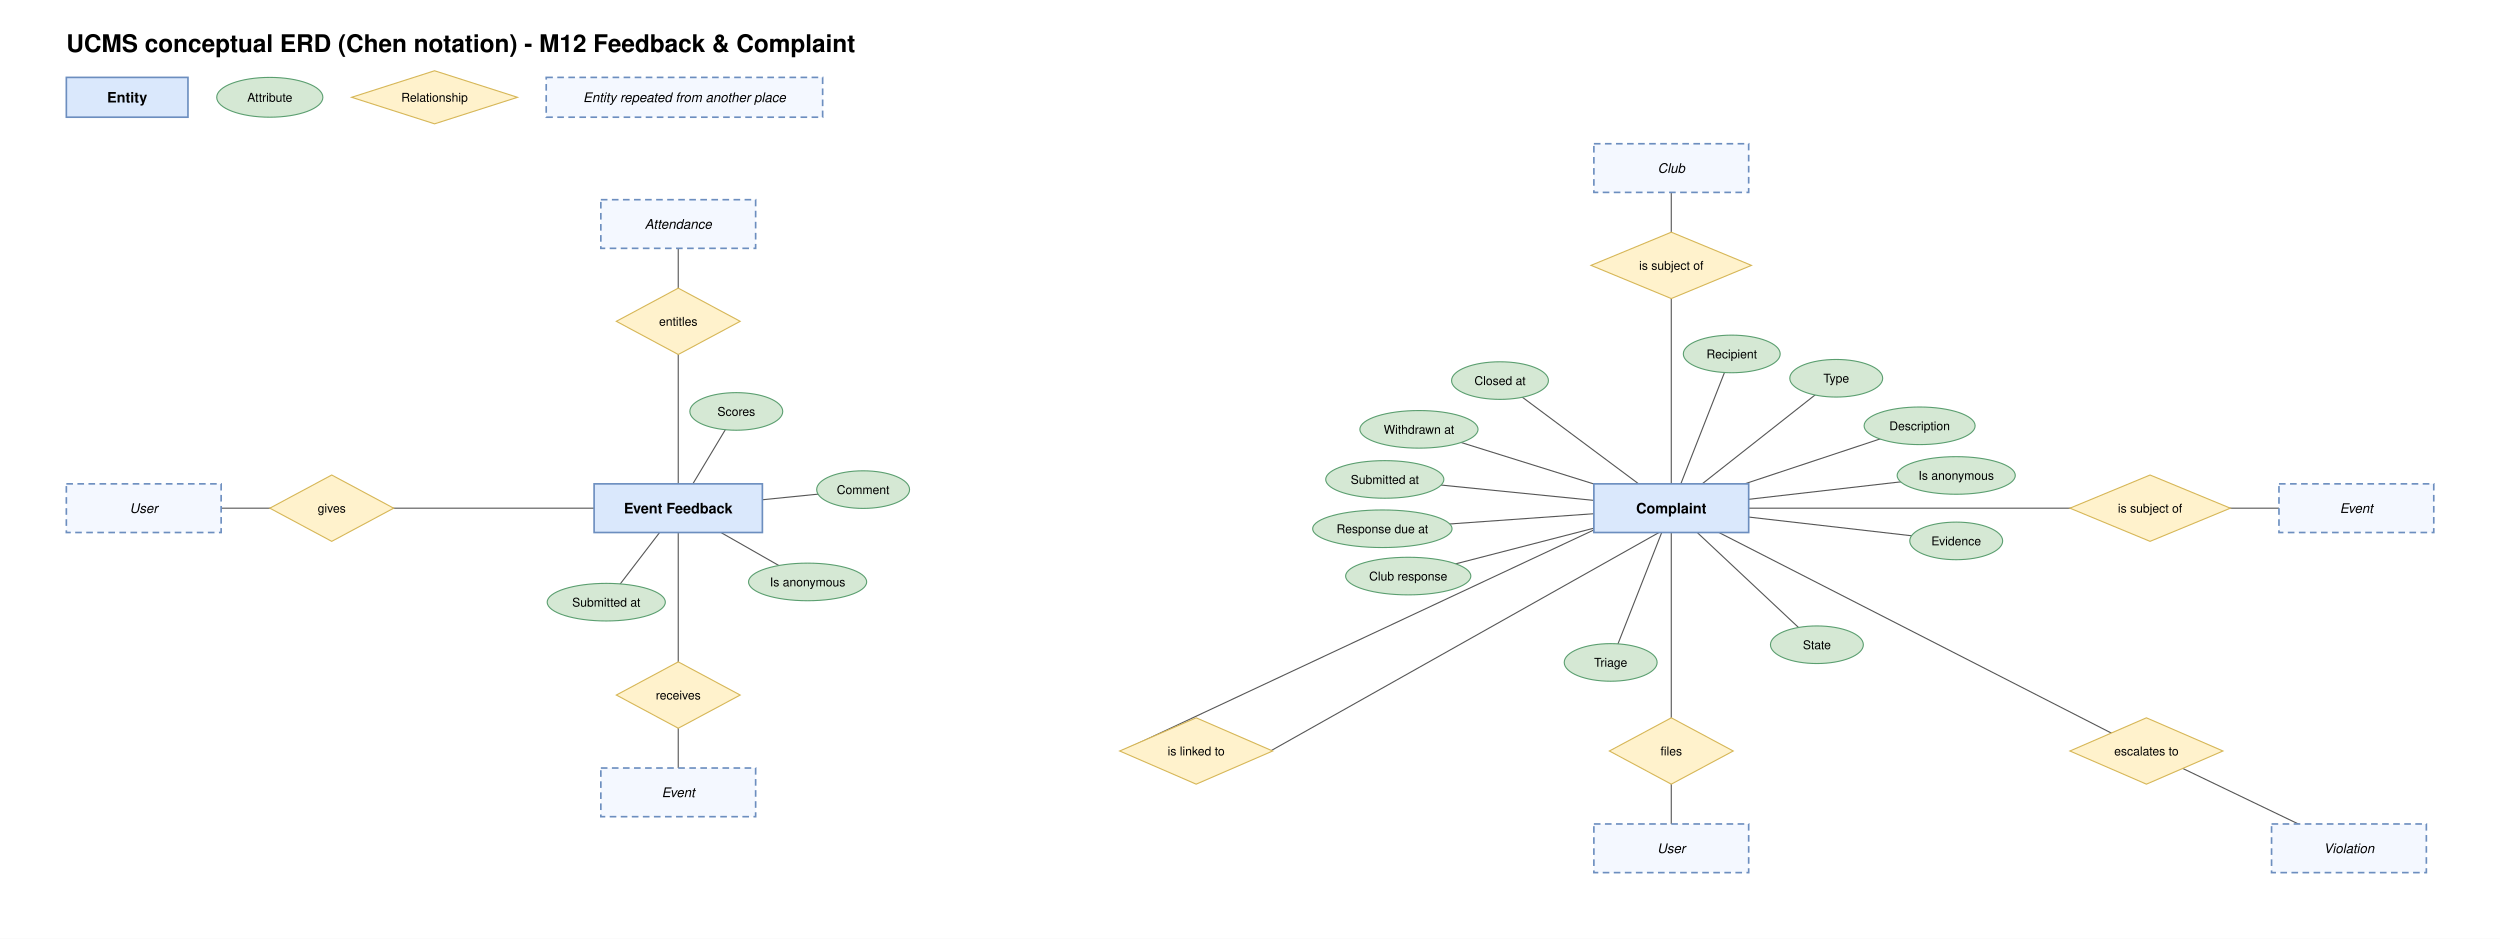
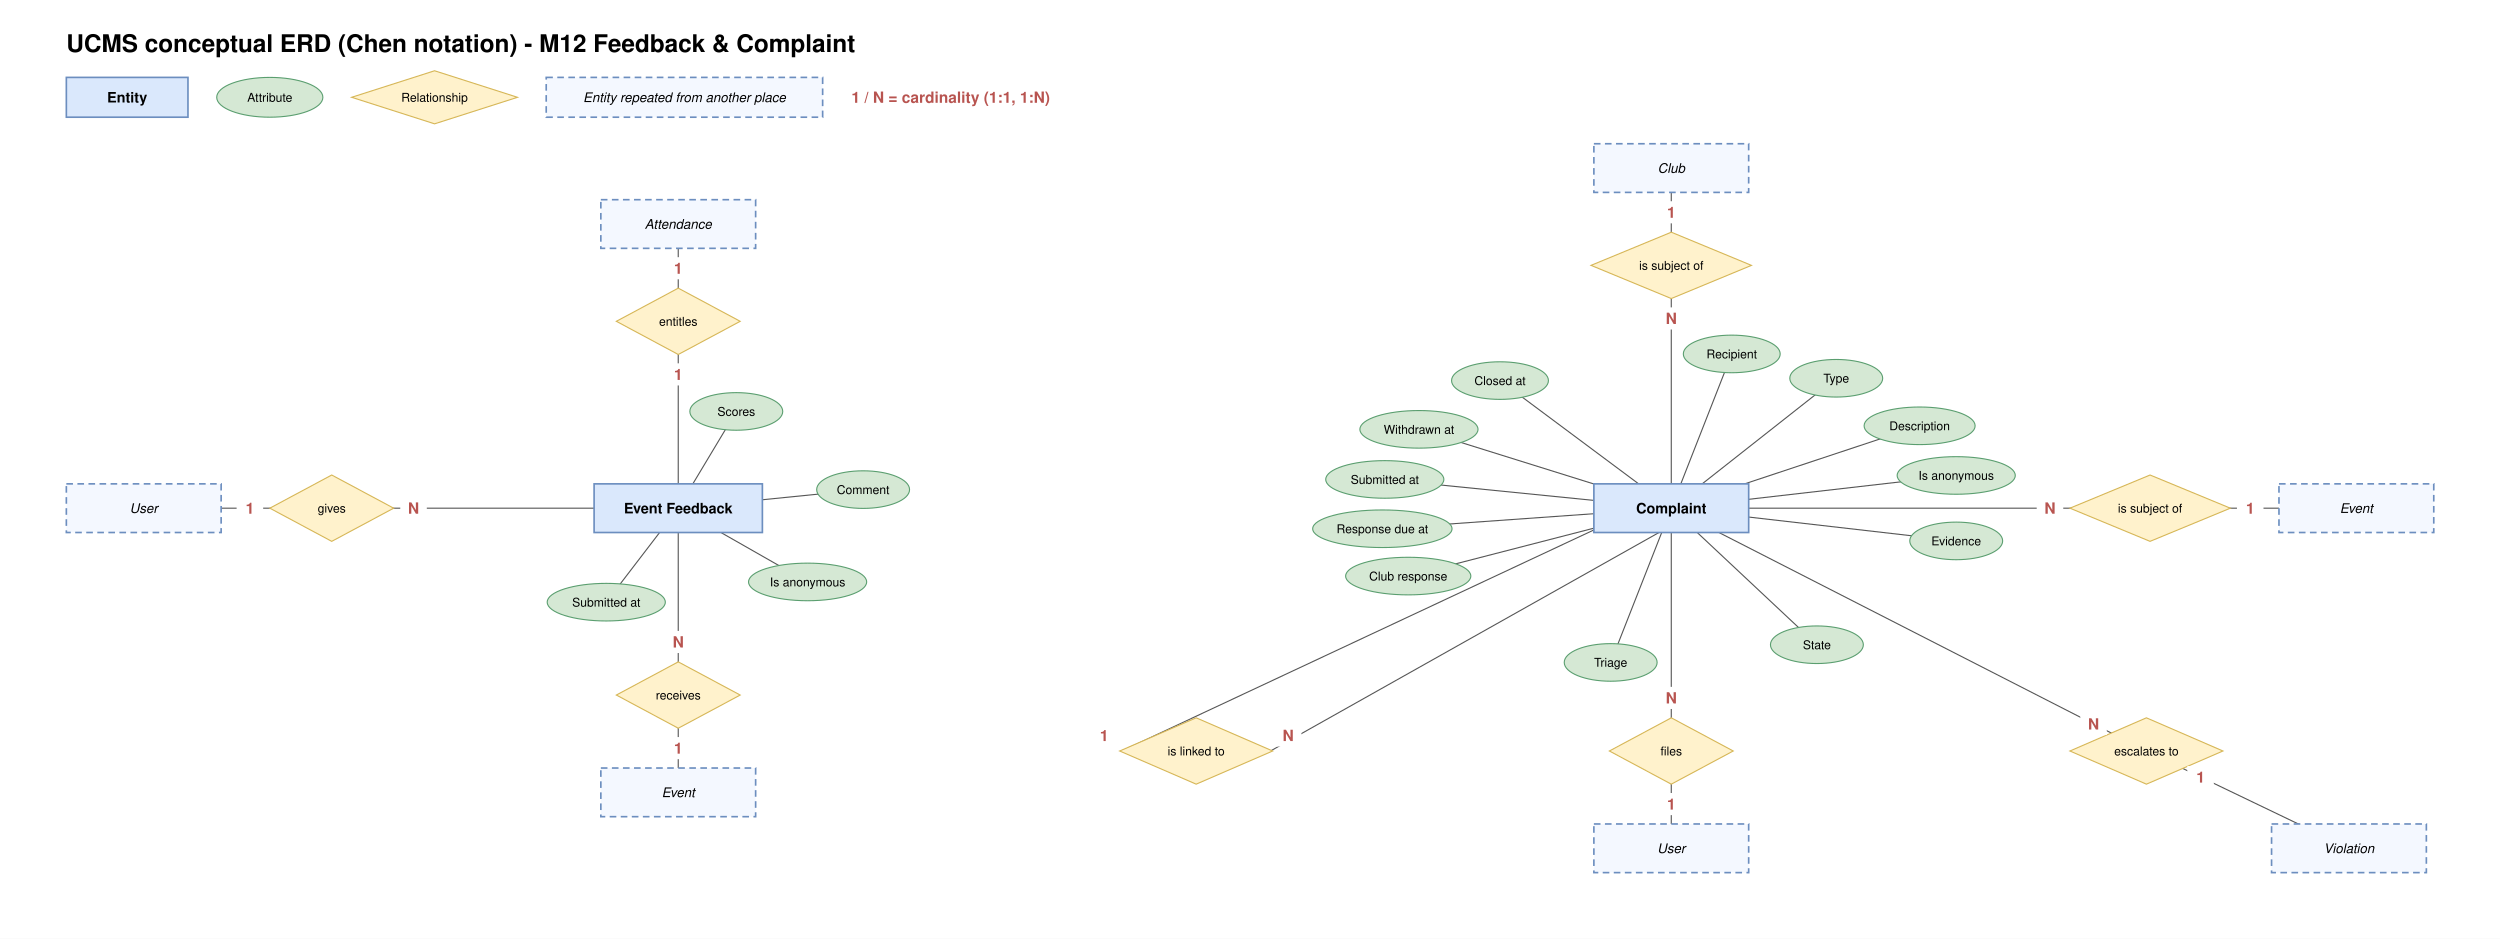
<svg xmlns="http://www.w3.org/2000/svg" viewBox="0 0 2261 849" width="2261" height="849" font-family="Helvetica, Arial, sans-serif">
  <rect width="100%" height="100%" fill="#ffffff" />
  <line x1="613.4" y1="459.6" x2="665.9" y2="372.1" stroke="#555555" />
  <line x1="613.4" y1="459.6" x2="780.6" y2="442.8" stroke="#555555" />
  <line x1="613.4" y1="459.6" x2="730.4" y2="526.3" stroke="#555555" />
  <line x1="613.4" y1="459.6" x2="548.3" y2="544.6" stroke="#555555" />
  <line x1="613.4" y1="459.6" x2="613.4" y2="628.6" stroke="#555555" />
  <line x1="613.4" y1="628.6" x2="613.4" y2="716.6" stroke="#555555" />
  <line x1="613.4" y1="459.6" x2="613.4" y2="290.6" stroke="#555555" />
  <line x1="613.4" y1="290.6" x2="613.4" y2="202.6" stroke="#555555" />
  <line x1="613.4" y1="459.6" x2="300.0" y2="459.6" stroke="#555555" />
  <line x1="300.0" y1="459.6" x2="130.0" y2="459.6" stroke="#555555" />
  <line x1="1511.5" y1="459.6" x2="1566.2" y2="320.1" stroke="#555555" />
  <line x1="1511.5" y1="459.6" x2="1660.7" y2="342.1" stroke="#555555" />
  <line x1="1511.5" y1="459.6" x2="1736.1" y2="385.1" stroke="#555555" />
  <line x1="1511.5" y1="459.6" x2="1769.2" y2="430.0" stroke="#555555" />
  <line x1="1511.5" y1="459.6" x2="1769.2" y2="489.2" stroke="#555555" />
  <line x1="1511.5" y1="459.6" x2="1643.2" y2="583.1" stroke="#555555" />
  <line x1="1511.5" y1="459.6" x2="1456.7" y2="599.1" stroke="#555555" />
  <line x1="1511.5" y1="459.6" x2="1273.6" y2="521.0" stroke="#555555" />
  <line x1="1511.5" y1="459.6" x2="1250.2" y2="478.2" stroke="#555555" />
  <line x1="1511.5" y1="459.6" x2="1252.4" y2="433.6" stroke="#555555" />
  <line x1="1511.5" y1="459.6" x2="1283.3" y2="388.3" stroke="#555555" />
  <line x1="1511.5" y1="459.6" x2="1356.6" y2="344.2" stroke="#555555" />
  <line x1="1511.5" y1="459.6" x2="1511.5" y2="679.2" stroke="#555555" />
  <line x1="1511.5" y1="679.2" x2="1511.5" y2="767.2" stroke="#555555" />
  <line x1="1511.5" y1="459.6" x2="1511.5" y2="240.0" stroke="#555555" />
  <line x1="1511.5" y1="240.0" x2="1511.5" y2="152.0" stroke="#555555" />
  <line x1="1511.5" y1="459.6" x2="1944.5" y2="459.6" stroke="#555555" />
  <line x1="1944.5" y1="459.6" x2="2131.1" y2="459.6" stroke="#555555" />
  <line x1="1511.5" y1="459.6" x2="1941.2" y2="679.2" stroke="#555555" />
  <line x1="1941.2" y1="679.2" x2="2124.4" y2="767.2" stroke="#555555" />
  <line x1="1483.5" y1="459.6" x2="1014.6" y2="679.2" stroke="#555555" />
  <line x1="1539.5" y1="459.6" x2="1149.0" y2="679.2" stroke="#555555" />
  <text x="60" y="47" font-size="22" font-weight="bold">UCMS conceptual ERD (Chen notation) - M12 Feedback &amp; Complaint</text>
  <rect x="60.0" y="70.0" width="110.0" height="36.0" fill="#dae8fc" stroke="#6c8ebf" stroke-width="1.5" />
  <text x="115.0" y="92.7" font-size="13" font-weight="bold" text-anchor="middle">Entity</text>
  <ellipse cx="244.0" cy="88.0" rx="48.0" ry="18.0" fill="#d5e8d4" stroke="#5a9e6f" />
  <text x="244.0" y="92.0" font-size="11" font-weight="normal" text-anchor="middle">Attribute</text>
  <polygon points="318.0,88.0 393.0,64.0 468.0,88.0 393.0,112.0" fill="#fff2cc" stroke="#d6b656" />
  <text x="393.0" y="92.0" font-size="11" font-weight="normal" text-anchor="middle">Relationship</text>
  <rect x="494.0" y="70.0" width="250.0" height="36.0" fill="#f4f8ff" stroke="#6c8ebf" stroke-width="1.5" stroke-dasharray="6 4" />
  <text x="619.0" y="92.3" font-size="12" font-weight="normal" text-anchor="middle" font-style="italic">Entity repeated from another place</text>
+   <text x="770.0" y="93.0" font-size="14" font-weight="bold" fill="#b85450" text-anchor="start">1 / N = cardinality (1:1, 1:N)</text>
  <rect x="537.3" y="437.6" width="152.2" height="44.0" fill="#dae8fc" stroke="#6c8ebf" stroke-width="1.5" />
  <text x="613.4" y="464.3" font-size="13" font-weight="bold" text-anchor="middle">Event Feedback</text>
  <ellipse cx="665.9" cy="372.1" rx="42.0" ry="17.0" fill="#d5e8d4" stroke="#5a9e6f" />
  <text x="665.9" y="376.1" font-size="11" font-weight="normal" text-anchor="middle">Scores</text>
  <ellipse cx="780.6" cy="442.8" rx="42.0" ry="17.0" fill="#d5e8d4" stroke="#5a9e6f" />
  <text x="780.6" y="446.8" font-size="11" font-weight="normal" text-anchor="middle">Comment</text>
  <ellipse cx="730.4" cy="526.3" rx="53.4" ry="17.0" fill="#d5e8d4" stroke="#5a9e6f" />
  <text x="730.4" y="530.3" font-size="11" font-weight="normal" text-anchor="middle">Is anonymous</text>
  <ellipse cx="548.3" cy="544.6" rx="53.4" ry="17.0" fill="#d5e8d4" stroke="#5a9e6f" />
  <text x="548.3" y="548.6" font-size="11" font-weight="normal" text-anchor="middle">Submitted at</text>
  <polygon points="557.4,628.6 613.4,598.6 669.4,628.6 613.4,658.6" fill="#fff2cc" stroke="#d6b656" />
  <text x="613.4" y="632.6" font-size="11" font-weight="normal" text-anchor="middle">receives</text>
  <rect x="543.4" y="694.6" width="140.0" height="44.0" fill="#f4f8ff" stroke="#6c8ebf" stroke-width="1.5" stroke-dasharray="6 4" />
  <text x="613.4" y="720.9" font-size="12" font-weight="normal" text-anchor="middle" font-style="italic">Event</text>
  <polygon points="557.4,290.6 613.4,260.6 669.4,290.6 613.4,320.6" fill="#fff2cc" stroke="#d6b656" />
  <text x="613.4" y="294.6" font-size="11" font-weight="normal" text-anchor="middle">entitles</text>
  <rect x="543.4" y="180.6" width="140.0" height="44.0" fill="#f4f8ff" stroke="#6c8ebf" stroke-width="1.5" stroke-dasharray="6 4" />
  <text x="613.4" y="206.9" font-size="12" font-weight="normal" text-anchor="middle" font-style="italic">Attendance</text>
  <polygon points="244.0,459.6 300.0,429.6 356.0,459.6 300.0,489.6" fill="#fff2cc" stroke="#d6b656" />
  <text x="300.0" y="463.6" font-size="11" font-weight="normal" text-anchor="middle">gives</text>
  <rect x="60.0" y="437.6" width="140.0" height="44.0" fill="#f4f8ff" stroke="#6c8ebf" stroke-width="1.5" stroke-dasharray="6 4" />
  <text x="130.0" y="463.9" font-size="12" font-weight="normal" text-anchor="middle" font-style="italic">User</text>
  <rect x="1441.5" y="437.6" width="140.0" height="44.0" fill="#dae8fc" stroke="#6c8ebf" stroke-width="1.5" />
  <text x="1511.5" y="464.3" font-size="13" font-weight="bold" text-anchor="middle">Complaint</text>
  <ellipse cx="1566.2" cy="320.1" rx="43.8" ry="17.0" fill="#d5e8d4" stroke="#5a9e6f" />
  <text x="1566.2" y="324.1" font-size="11" font-weight="normal" text-anchor="middle">Recipient</text>
  <ellipse cx="1660.7" cy="342.1" rx="42.0" ry="17.0" fill="#d5e8d4" stroke="#5a9e6f" />
  <text x="1660.7" y="346.0" font-size="11" font-weight="normal" text-anchor="middle">Type</text>
  <ellipse cx="1736.1" cy="385.1" rx="50.2" ry="17.0" fill="#d5e8d4" stroke="#5a9e6f" />
  <text x="1736.1" y="389.1" font-size="11" font-weight="normal" text-anchor="middle">Description</text>
  <ellipse cx="1769.2" cy="430.0" rx="53.4" ry="17.0" fill="#d5e8d4" stroke="#5a9e6f" />
  <text x="1769.2" y="433.9" font-size="11" font-weight="normal" text-anchor="middle">Is anonymous</text>
  <ellipse cx="1769.2" cy="489.2" rx="42.0" ry="17.0" fill="#d5e8d4" stroke="#5a9e6f" />
  <text x="1769.2" y="493.2" font-size="11" font-weight="normal" text-anchor="middle">Evidence</text>
  <ellipse cx="1643.2" cy="583.1" rx="42.0" ry="17.0" fill="#d5e8d4" stroke="#5a9e6f" />
  <text x="1643.2" y="587.1" font-size="11" font-weight="normal" text-anchor="middle">State</text>
  <ellipse cx="1456.7" cy="599.1" rx="42.0" ry="17.0" fill="#d5e8d4" stroke="#5a9e6f" />
  <text x="1456.7" y="603.0" font-size="11" font-weight="normal" text-anchor="middle">Triage</text>
  <ellipse cx="1273.6" cy="521.0" rx="56.6" ry="17.0" fill="#d5e8d4" stroke="#5a9e6f" />
  <text x="1273.6" y="525.0" font-size="11" font-weight="normal" text-anchor="middle">Club response</text>
  <ellipse cx="1250.2" cy="478.2" rx="63.0" ry="17.0" fill="#d5e8d4" stroke="#5a9e6f" />
  <text x="1250.2" y="482.2" font-size="11" font-weight="normal" text-anchor="middle">Response due at</text>
  <ellipse cx="1252.4" cy="433.6" rx="53.4" ry="17.0" fill="#d5e8d4" stroke="#5a9e6f" />
  <text x="1252.4" y="437.6" font-size="11" font-weight="normal" text-anchor="middle">Submitted at</text>
  <ellipse cx="1283.3" cy="388.3" rx="53.4" ry="17.0" fill="#d5e8d4" stroke="#5a9e6f" />
  <text x="1283.3" y="392.3" font-size="11" font-weight="normal" text-anchor="middle">Withdrawn at</text>
  <ellipse cx="1356.6" cy="344.2" rx="43.8" ry="17.0" fill="#d5e8d4" stroke="#5a9e6f" />
  <text x="1356.6" y="348.2" font-size="11" font-weight="normal" text-anchor="middle">Closed at</text>
  <polygon points="1455.5,679.2 1511.5,649.2 1567.5,679.2 1511.5,709.2" fill="#fff2cc" stroke="#d6b656" />
  <text x="1511.5" y="683.2" font-size="11" font-weight="normal" text-anchor="middle">files</text>
  <rect x="1441.5" y="745.2" width="140.0" height="44.0" fill="#f4f8ff" stroke="#6c8ebf" stroke-width="1.5" stroke-dasharray="6 4" />
  <text x="1511.5" y="771.5" font-size="12" font-weight="normal" text-anchor="middle" font-style="italic">User</text>
  <polygon points="1438.9,240.0 1511.5,210.0 1584.0,240.0 1511.5,270.0" fill="#fff2cc" stroke="#d6b656" />
  <text x="1511.5" y="244.0" font-size="11" font-weight="normal" text-anchor="middle">is subject of</text>
  <rect x="1441.5" y="130.0" width="140.0" height="44.0" fill="#f4f8ff" stroke="#6c8ebf" stroke-width="1.5" stroke-dasharray="6 4" />
  <text x="1511.5" y="156.3" font-size="12" font-weight="normal" text-anchor="middle" font-style="italic">Club</text>
  <polygon points="1872.0,459.6 1944.5,429.6 2017.1,459.6 1944.5,489.6" fill="#fff2cc" stroke="#d6b656" />
  <text x="1944.5" y="463.6" font-size="11" font-weight="normal" text-anchor="middle">is subject of</text>
  <rect x="2061.1" y="437.6" width="140.0" height="44.0" fill="#f4f8ff" stroke="#6c8ebf" stroke-width="1.5" stroke-dasharray="6 4" />
  <text x="2131.1" y="463.9" font-size="12" font-weight="normal" text-anchor="middle" font-style="italic">Event</text>
  <polygon points="1872.0,679.2 1941.2,649.2 2010.4,679.2 1941.2,709.2" fill="#fff2cc" stroke="#d6b656" />
  <text x="1941.2" y="683.2" font-size="11" font-weight="normal" text-anchor="middle">escalates to</text>
  <rect x="2054.4" y="745.2" width="140.0" height="44.0" fill="#f4f8ff" stroke="#6c8ebf" stroke-width="1.5" stroke-dasharray="6 4" />
  <text x="2124.4" y="771.5" font-size="12" font-weight="normal" text-anchor="middle" font-style="italic">Violation</text>
  <polygon points="1012.6,679.2 1081.8,649.2 1151.0,679.2 1081.8,709.2" fill="#fff2cc" stroke="#d6b656" />
  <text x="1081.8" y="683.2" font-size="11" font-weight="normal" text-anchor="middle">is linked to</text>
+   <rect x="601.4" y="570.6" width="24.0" height="20.0" fill="#ffffff" />
+   <text x="613.4" y="585.6" font-size="14" font-weight="bold" fill="#b85450" text-anchor="middle">N</text>
+   <rect x="601.4" y="666.6" width="24.0" height="20.0" fill="#ffffff" />
+   <text x="613.4" y="681.6" font-size="14" font-weight="bold" fill="#b85450" text-anchor="middle">1</text>
+   <rect x="601.4" y="328.6" width="24.0" height="20.0" fill="#ffffff" />
+   <text x="613.4" y="343.6" font-size="14" font-weight="bold" fill="#b85450" text-anchor="middle">1</text>
+   <rect x="601.4" y="232.6" width="24.0" height="20.0" fill="#ffffff" />
+   <text x="613.4" y="247.6" font-size="14" font-weight="bold" fill="#b85450" text-anchor="middle">1</text>
+   <rect x="362.0" y="449.6" width="24.0" height="20.0" fill="#ffffff" />
+   <text x="374.0" y="464.6" font-size="14" font-weight="bold" fill="#b85450" text-anchor="middle">N</text>
+   <rect x="214.0" y="449.6" width="24.0" height="20.0" fill="#ffffff" />
+   <text x="226.0" y="464.6" font-size="14" font-weight="bold" fill="#b85450" text-anchor="middle">1</text>
+   <rect x="1499.5" y="621.2" width="24.0" height="20.0" fill="#ffffff" />
+   <text x="1511.5" y="636.2" font-size="14" font-weight="bold" fill="#b85450" text-anchor="middle">N</text>
+   <rect x="1499.5" y="717.2" width="24.0" height="20.0" fill="#ffffff" />
+   <text x="1511.5" y="732.2" font-size="14" font-weight="bold" fill="#b85450" text-anchor="middle">1</text>
+   <rect x="1499.5" y="278.0" width="24.0" height="20.0" fill="#ffffff" />
+   <text x="1511.5" y="293.0" font-size="14" font-weight="bold" fill="#b85450" text-anchor="middle">N</text>
+   <rect x="1499.5" y="182.0" width="24.0" height="20.0" fill="#ffffff" />
+   <text x="1511.5" y="197.0" font-size="14" font-weight="bold" fill="#b85450" text-anchor="middle">1</text>
+   <rect x="1842.0" y="449.6" width="24.0" height="20.0" fill="#ffffff" />
+   <text x="1854.0" y="464.6" font-size="14" font-weight="bold" fill="#b85450" text-anchor="middle">N</text>
+   <rect x="2023.1" y="449.6" width="24.0" height="20.0" fill="#ffffff" />
+   <text x="2035.1" y="464.6" font-size="14" font-weight="bold" fill="#b85450" text-anchor="middle">1</text>
+   <rect x="1881.4" y="644.8" width="24.0" height="20.0" fill="#ffffff" />
+   <text x="1893.4" y="659.8" font-size="14" font-weight="bold" fill="#b85450" text-anchor="middle">N</text>
+   <rect x="1978.2" y="692.8" width="24.0" height="20.0" fill="#ffffff" />
+   <text x="1990.2" y="707.8" font-size="14" font-weight="bold" fill="#b85450" text-anchor="middle">1</text>
+   <rect x="986.6" y="655.2" width="24.0" height="20.0" fill="#ffffff" />
+   <text x="998.6" y="670.2" font-size="14" font-weight="bold" fill="#b85450" text-anchor="middle">1</text>
+   <rect x="1153.0" y="655.2" width="24.0" height="20.0" fill="#ffffff" />
+   <text x="1165.0" y="670.2" font-size="14" font-weight="bold" fill="#b85450" text-anchor="middle">N</text>
</svg>
